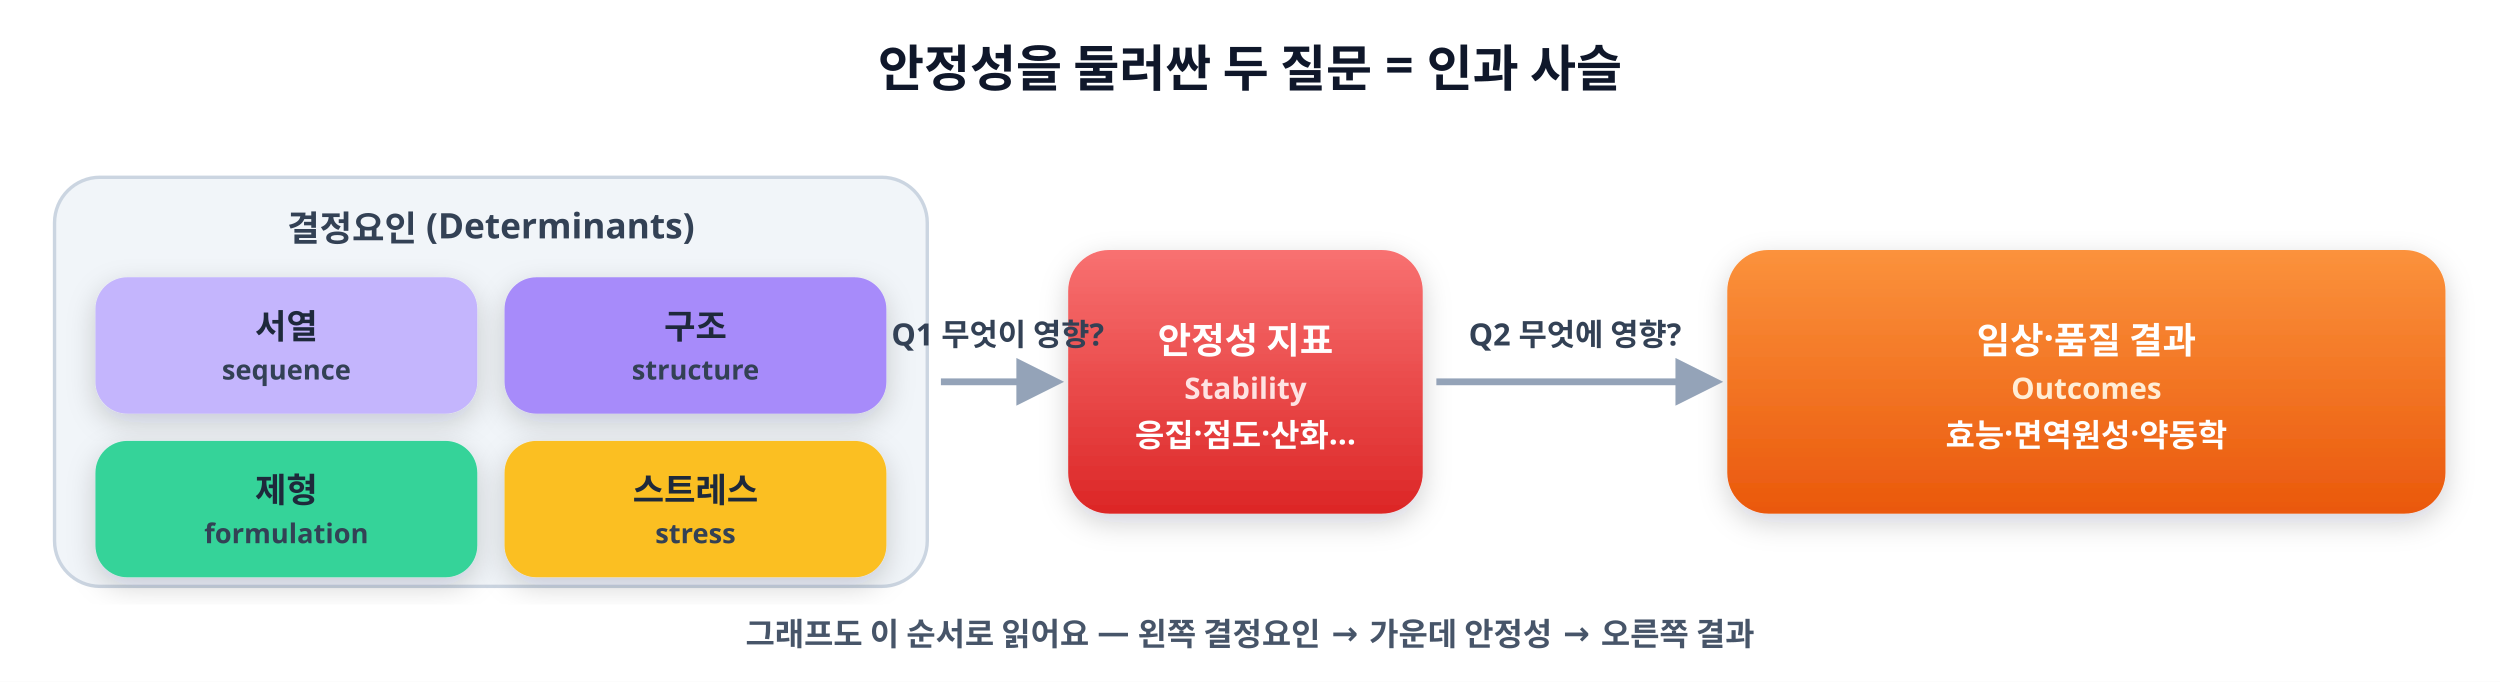
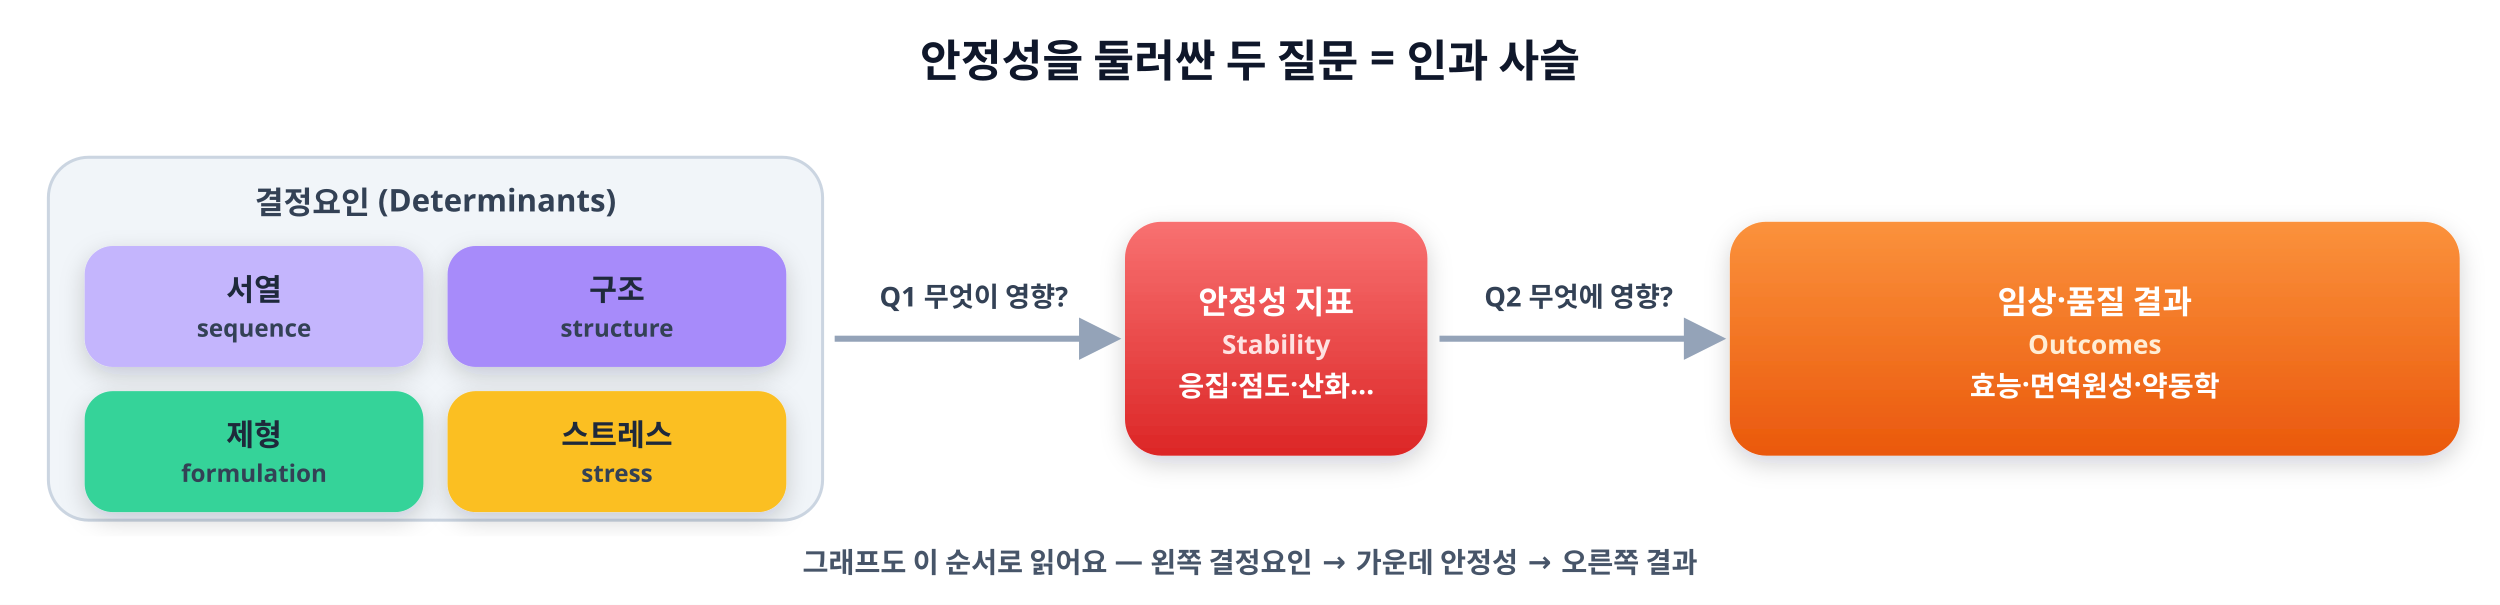
- <svg xmlns="http://www.w3.org/2000/svg" viewBox="0 0 1100 300" width="1100" height="300" font-family="'Pretendard','Malgun Gothic','Apple SD Gothic Neo','Noto Sans KR',sans-serif">
+ <svg xmlns="http://www.w3.org/2000/svg" viewBox="0 0 1240 300" width="1240" height="300" font-family="'Pretendard','Malgun Gothic','Apple SD Gothic Neo','Noto Sans KR',sans-serif">
  <defs>
    <filter id="sh" x="-20%" y="-20%" width="140%" height="140%">
      <feDropShadow dx="0" dy="4" stdDeviation="6" flood-color="#0f172a" flood-opacity="0.18" />
    </filter>
    <marker id="arr" viewBox="0 0 10 10" refX="8" refY="5" markerWidth="7" markerHeight="7" orient="auto-start-reverse">
      <path d="M0,0 L10,5 L0,10 z" fill="#94a3b8" />
    </marker>
    <linearGradient id="gBlue" x1="0" y1="0" x2="0" y2="1">
      <stop offset="0" stop-color="#3b82f6" />
      <stop offset="1" stop-color="#1d4ed8" />
    </linearGradient>
    <linearGradient id="gTeal" x1="0" y1="0" x2="0" y2="1">
      <stop offset="0" stop-color="#10b981" />
      <stop offset="1" stop-color="#047857" />
    </linearGradient>
    <linearGradient id="gPurple" x1="0" y1="0" x2="0" y2="1">
      <stop offset="0" stop-color="#8b5cf6" />
      <stop offset="1" stop-color="#6d28d9" />
    </linearGradient>
    <linearGradient id="gAmber" x1="0" y1="0" x2="0" y2="1">
      <stop offset="0" stop-color="#f59e0b" />
      <stop offset="1" stop-color="#d97706" />
    </linearGradient>
    <linearGradient id="gPink" x1="0" y1="0" x2="0" y2="1">
      <stop offset="0" stop-color="#ec4899" />
      <stop offset="1" stop-color="#be185d" />
    </linearGradient>
    <linearGradient id="gCyan" x1="0" y1="0" x2="0" y2="1">
      <stop offset="0" stop-color="#0ea5e9" />
      <stop offset="1" stop-color="#0369a1" />
    </linearGradient>
    <linearGradient id="gIndigo" x1="0" y1="0" x2="0" y2="1">
      <stop offset="0" stop-color="#6366f1" />
      <stop offset="1" stop-color="#4338ca" />
    </linearGradient>
    <linearGradient id="gViolet" x1="0" y1="0" x2="0" y2="1">
      <stop offset="0" stop-color="#a855f7" />
      <stop offset="1" stop-color="#7e22ce" />
    </linearGradient>
    <linearGradient id="gRed" x1="0" y1="0" x2="0" y2="1">
      <stop offset="0" stop-color="#f87171" />
      <stop offset="1" stop-color="#dc2626" />
    </linearGradient>
    <linearGradient id="gOut" x1="0" y1="0" x2="0" y2="1">
      <stop offset="0" stop-color="#fb923c" />
      <stop offset="1" stop-color="#ea580c" />
    </linearGradient>
  </defs>
-   <rect x="0" y="0" width="1100" height="300" fill="white" />
-   <text x="550.0" y="38" text-anchor="middle" font-size="22" font-weight="800" fill="#0f172a">안정성을 둘러싼 두 질문 = 인과 사슬</text>
+   <rect x="0" y="0" width="1240" height="300" fill="white" />
+   <text x="620.0" y="38" text-anchor="middle" font-size="22" font-weight="800" fill="#0f172a">안정성을 둘러싼 두 질문 = 인과 사슬</text>
  <rect x="24" y="78" width="384" height="180" rx="20" fill="#f1f5f9" stroke="#cbd5e1" stroke-width="1.5" />
  <text x="216.0" y="106" text-anchor="middle" font-size="15.5" font-weight="800" fill="#334155">결정요인 (Determinants)</text>
  <g filter="url(#sh)">
    <rect x="42" y="122" width="168" height="60" rx="14" fill="#c4b5fd" />
  </g>
  <text x="126.0" y="149" text-anchor="middle" font-size="15" font-weight="800" fill="#1e293b">서열</text>
  <text x="126.0" y="167" text-anchor="middle" font-size="12" font-weight="600" fill="#334155">sequence</text>
  <g filter="url(#sh)">
    <rect x="222" y="122" width="168" height="60" rx="14" fill="#a78bfa" />
  </g>
  <text x="306.0" y="149" text-anchor="middle" font-size="15" font-weight="800" fill="#1e293b">구조</text>
  <text x="306.0" y="167" text-anchor="middle" font-size="12" font-weight="600" fill="#334155">structure</text>
  <g filter="url(#sh)">
    <rect x="42" y="194" width="168" height="60" rx="14" fill="#34d399" />
  </g>
  <text x="126.0" y="221" text-anchor="middle" font-size="15" font-weight="800" fill="#1e293b">제형</text>
  <text x="126.0" y="239" text-anchor="middle" font-size="12" font-weight="600" fill="#334155">formulation</text>
  <g filter="url(#sh)">
    <rect x="222" y="194" width="168" height="60" rx="14" fill="#fbbf24" />
  </g>
  <text x="306.0" y="221" text-anchor="middle" font-size="15" font-weight="800" fill="#1e293b">스트레스</text>
  <text x="306.0" y="239" text-anchor="middle" font-size="12" font-weight="600" fill="#334155">stress</text>
  <g filter="url(#sh)">
-     <rect x="470" y="110.0" width="156" height="116" rx="18" fill="url(#gRed)" />
+     <rect x="558" y="110.0" width="150" height="116" rx="18" fill="url(#gRed)" />
  </g>
-   <text x="548.0" y="155.5" text-anchor="middle" font-size="16" font-weight="800" fill="#fff">안정성 지표</text>
-   <text x="548.0" y="175.5" text-anchor="middle" font-size="13" font-weight="600" fill="#fee2e2">Stability</text>
-   <text x="548.0" y="196.5" text-anchor="middle" font-size="14" font-weight="600" fill="#fff">응집·점도·산화…</text>
+   <text x="633.0" y="155.5" text-anchor="middle" font-size="16" font-weight="800" fill="#fff">안정성 지표</text>
+   <text x="633.0" y="175.5" text-anchor="middle" font-size="13" font-weight="600" fill="#fee2e2">Stability</text>
+   <text x="633.0" y="196.5" text-anchor="middle" font-size="14" font-weight="600" fill="#fff">응집·점도·산화…</text>
  <g filter="url(#sh)">
-     <rect x="760" y="110.0" width="316" height="116" rx="18" fill="url(#gOut)" />
+     <rect x="858" y="110.0" width="362" height="116" rx="18" fill="url(#gOut)" />
  </g>
-   <text x="918.0" y="155.5" text-anchor="middle" font-size="16" font-weight="800" fill="#fff">임상·품질 결과</text>
-   <text x="918.0" y="175.5" text-anchor="middle" font-size="13" font-weight="600" fill="#ffedd5">Outcomes</text>
-   <text x="918.0" y="196.5" text-anchor="middle" font-size="14" font-weight="600" fill="#fff">효능·면역원성·약동학</text>
-   <line x1="414" y1="168.0" x2="464" y2="168.0" stroke="#94a3b8" stroke-width="3" marker-end="url(#arr)" />
-   <text x="439.0" y="152.0" text-anchor="middle" font-size="13.5" font-weight="800" fill="#334155">Q1  무엇이 영향?</text>
-   <line x1="632" y1="168.0" x2="754" y2="168.0" stroke="#94a3b8" stroke-width="3" marker-end="url(#arr)" />
-   <text x="693.0" y="152.0" text-anchor="middle" font-size="13.5" font-weight="800" fill="#334155">Q2  무엇에 영향?</text>
-   <text x="550.0" y="284" text-anchor="middle" font-size="14" font-weight="700" fill="#475569">그래프도 이 순서로 읽어요 — 왼쪽 결정요인 → 가운데 안정성 → 오른쪽 결과</text>
+   <text x="1039.0" y="155.5" text-anchor="middle" font-size="16" font-weight="800" fill="#fff">임상·품질 결과</text>
+   <text x="1039.0" y="175.5" text-anchor="middle" font-size="13" font-weight="600" fill="#ffedd5">Outcomes</text>
+   <text x="1039.0" y="196.5" text-anchor="middle" font-size="14" font-weight="600" fill="#fff">효능·면역원성·약동학</text>
+   <line x1="414" y1="168.0" x2="552" y2="168.0" stroke="#94a3b8" stroke-width="3" marker-end="url(#arr)" />
+   <text x="483.0" y="152.0" text-anchor="middle" font-size="13.5" font-weight="800" fill="#334155">Q1  무엇이 영향?</text>
+   <line x1="714" y1="168.0" x2="852" y2="168.0" stroke="#94a3b8" stroke-width="3" marker-end="url(#arr)" />
+   <text x="783.0" y="152.0" text-anchor="middle" font-size="13.5" font-weight="800" fill="#334155">Q2  무엇에 영향?</text>
+   <text x="620.0" y="284" text-anchor="middle" font-size="14" font-weight="700" fill="#475569">그래프도 이 순서로 읽어요 — 왼쪽 결정요인 → 가운데 안정성 → 오른쪽 결과</text>
</svg>
